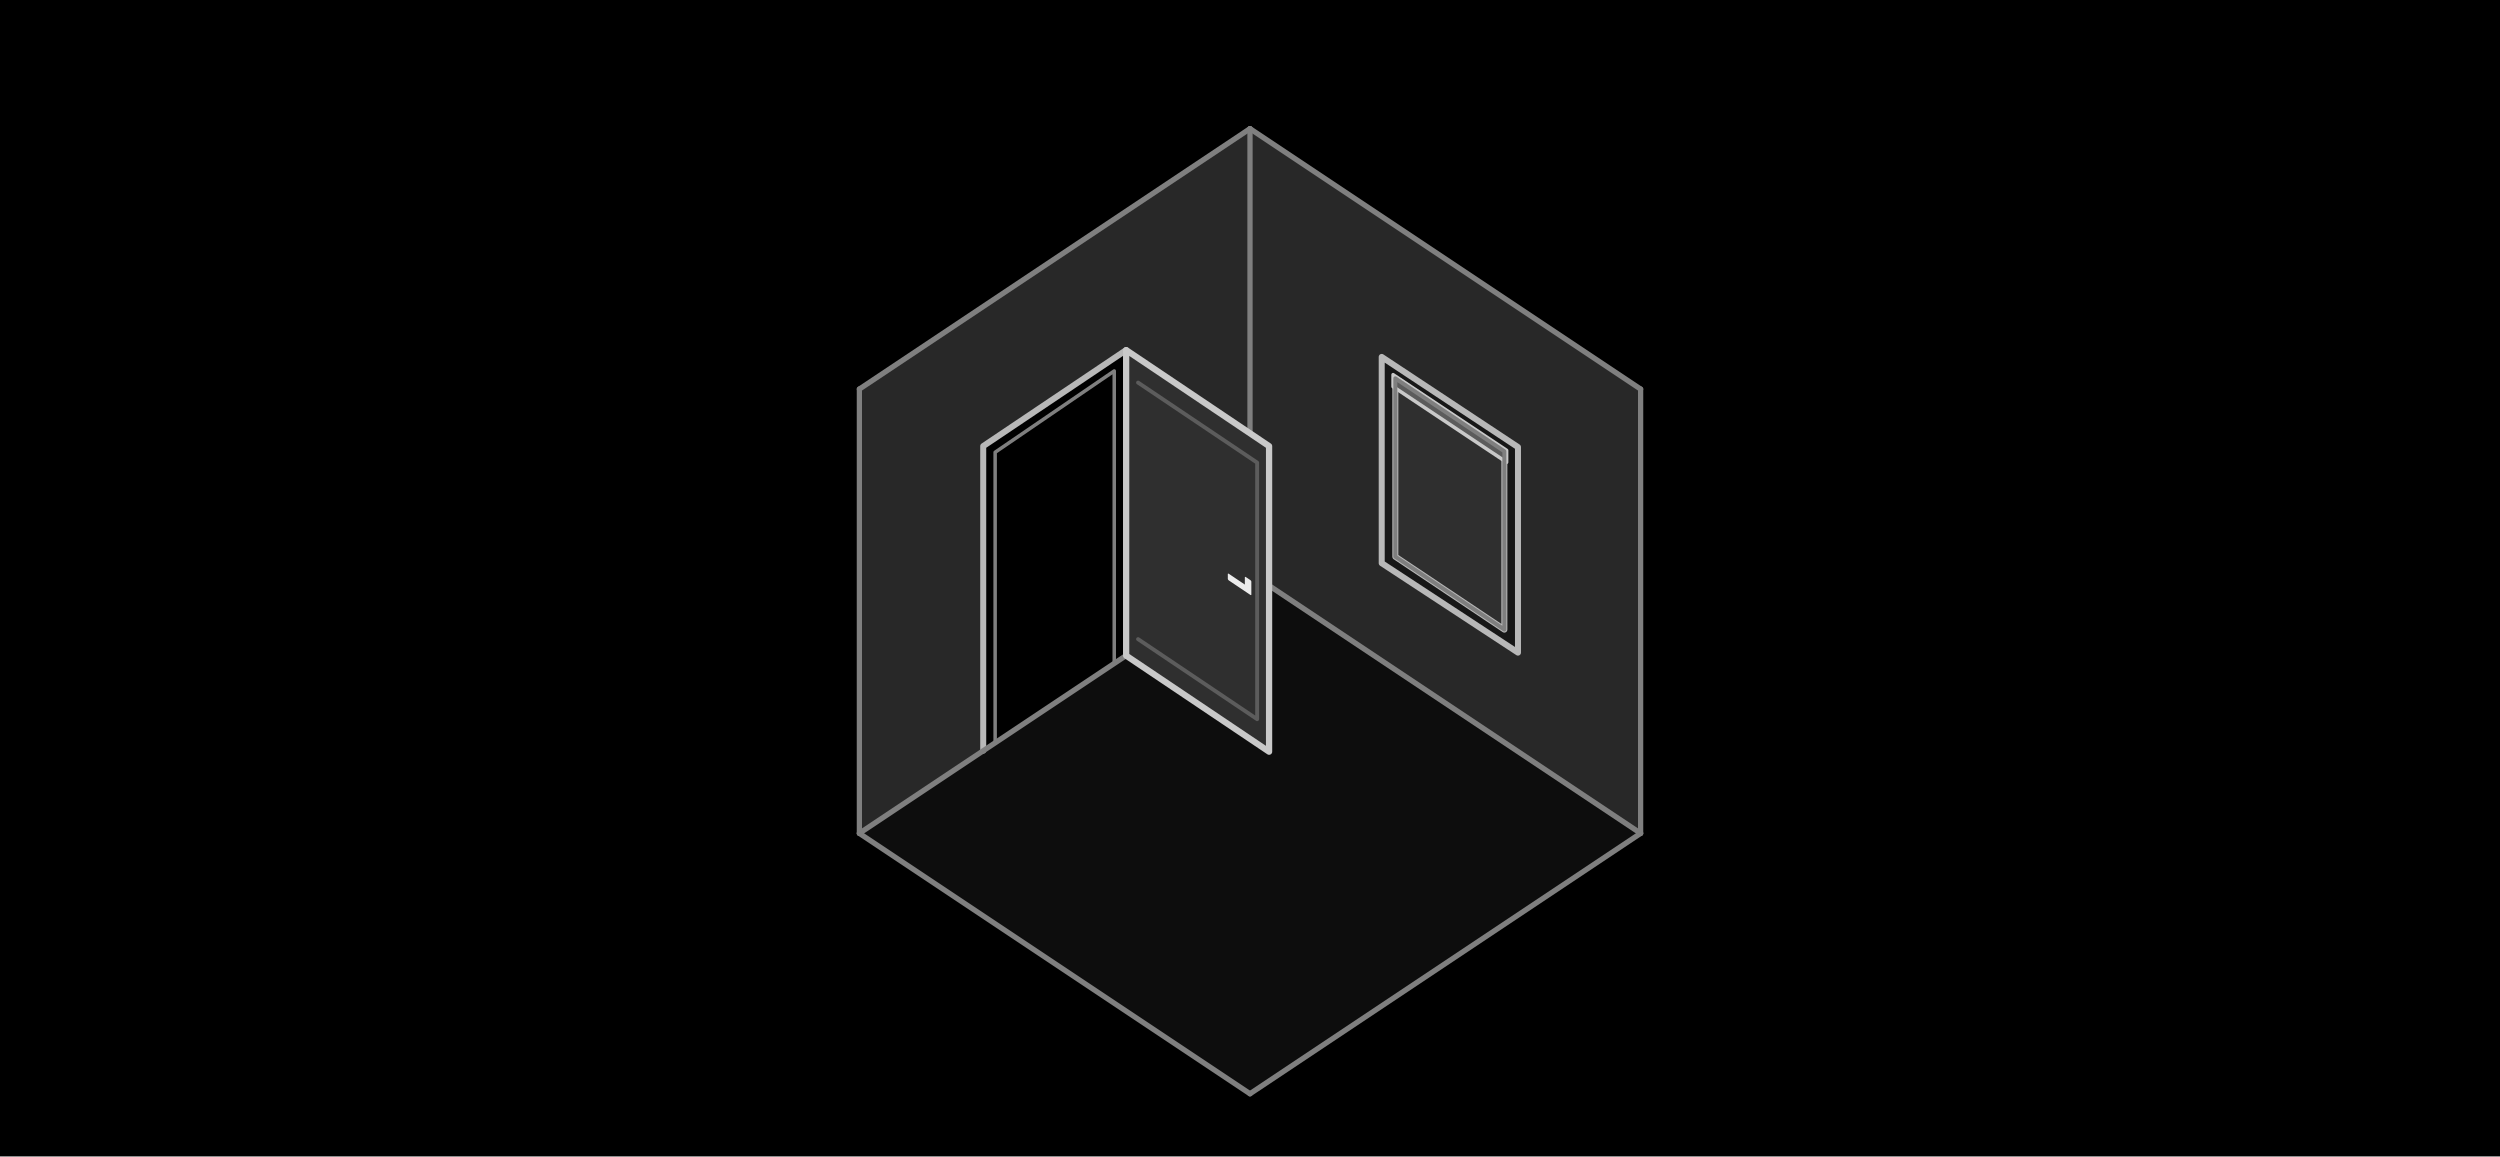
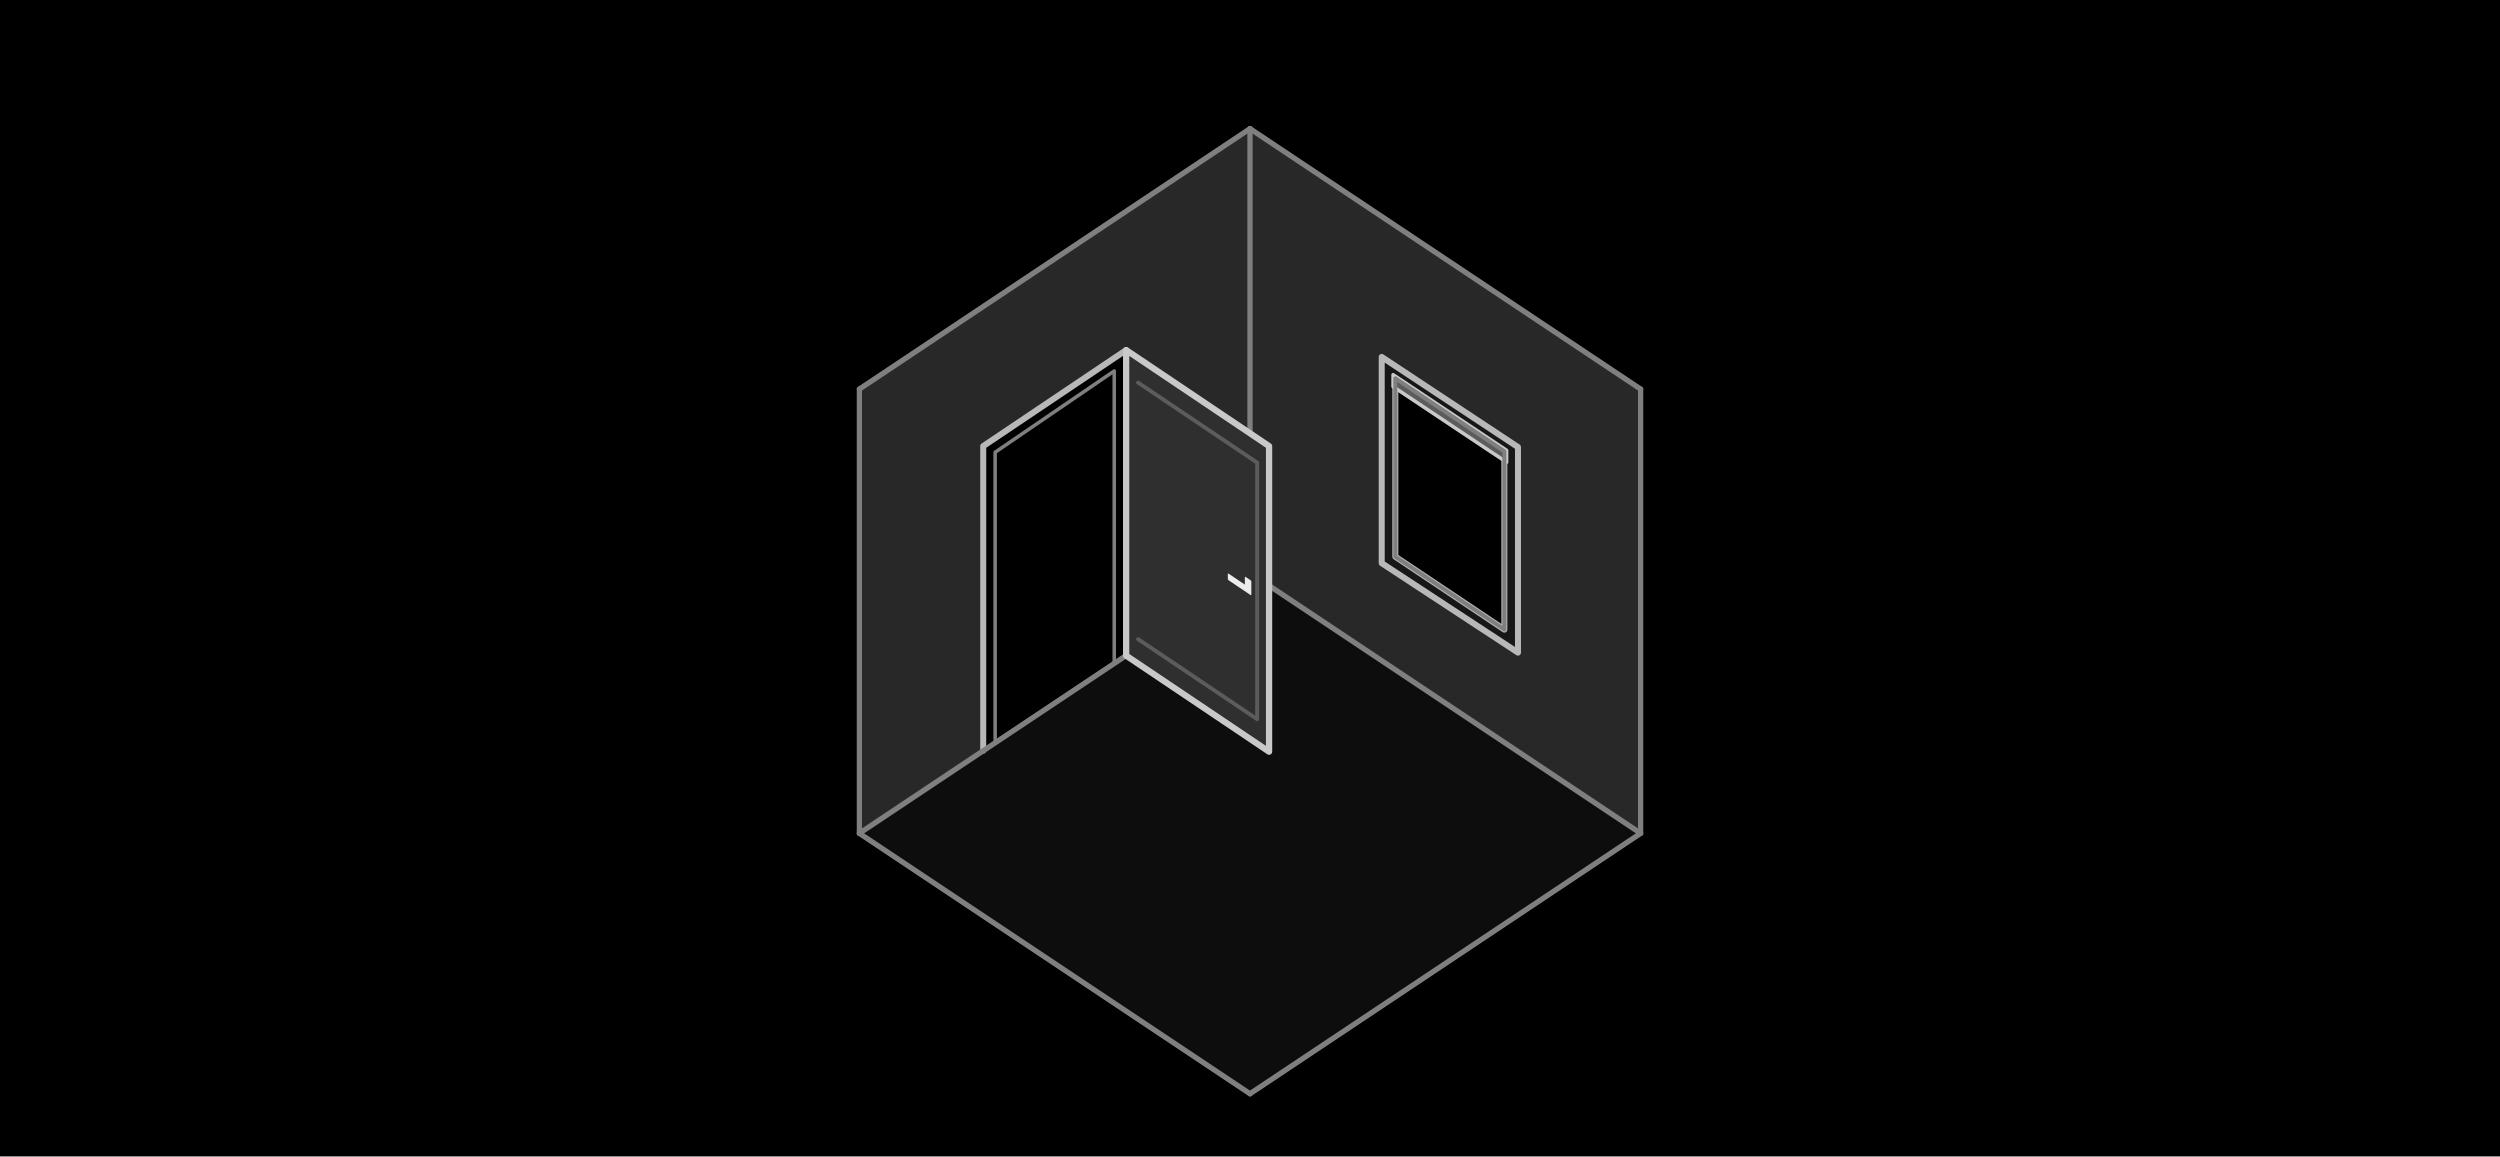
<svg xmlns="http://www.w3.org/2000/svg" width="480" height="222" viewBox="0 0 480 222" role="img" aria-labelledby="title desc" aria-label="DJ Filter room on a continuous stock-sized 5 by 5 floor grid">
  <defs>
    <pattern id="highpass-floor-tile-pattern" width="30" height="20" patternUnits="userSpaceOnUse" data-pattern="shared-room-and-background" data-sync="origin:240,110;steps:15,10;-15,10" x="240" y="110">
      <rect x="0" y="0" width="30" height="20" fill="#000000" id="highpass-background-tile-color" data-purpose="update-solid-fill-only-when-filter-is-above-50">
        </rect>
      <path id="highpass-background-grout" d="M -30 0 L 0 20 M -30 20 L 0 0 M 0 0 L 30 20 M 0 20 L 30 0 M 30 0 L 60 20 M 30 20 L 60 0" fill="none" stroke="#000000" stroke-width="0.5" stroke-linecap="butt" />
    </pattern>
    <polygon id="room-floor-reference" points="240,109 318,160 240,211 162,160" fill="none" />
    <polygon id="floor-grid-reference" points="240,110 315,160 240,210 165,160" data-tiles-per-edge="5" fill="none" />
  </defs>
  <rect id="background" width="480" height="222" fill="#000000" />
  <g id="highpass-background-tiles" data-layer="full-canvas-backdrop" data-filter-range="51-100" data-current-value="50" data-grayscale="#000000">
    <rect id="highpass-background-tile-surface" x="0" y="0" width="480" height="222" fill="url(#highpass-floor-tile-pattern)" />
  </g>
  <g id="room" stroke-linecap="round" stroke-linejoin="round" transform="matrix(0.9615385 0 0 0.9803922 9.230769 3.137255)">
    <g id="wall-fills" stroke="none">
      <path id="wall-left-fill" fill="#282828" d="M 162 73 L 240 22 L 240 109 L 162 160 Z M 186.73 84.17 L 215.27 65.36 L 215.27 125.2 L 186.73 143.8 Z" fill-rule="evenodd" />
      <path id="wall-right-fill" fill="#282828" d="M 240 22 L 318 73 L 318 160 L 240 109 Z M 269.02 70.9 L 290.79 85.18 L 290.79 120.09 L 269.02 105.82 Z" fill-rule="evenodd" />
    </g>
    <g id="floor-fill" stroke="none">
      <polygon id="floor-surface" points="162,160 240,109 318,160 240,211" fill="#0D0D0D" />
    </g>
    <g id="doorway">
      <path id="door-frame" d="M 186.73 143.8 L 186.73 84.17 L 215.27 65.36 L 215.27 125.2" fill="none" stroke="#B8B8B8" stroke-width="1.2" />
      <path id="door-inner-edge" d="M 189.11 142.25 L 189.11 85.37 L 212.89 69.45 L 212.89 126.75" fill="none" stroke="#7F7F7F" stroke-width="0.7" />
    </g>
    <g id="window">
-       <polygon id="window-pane" points="269.02,70.9 290.79,85.18 290.79,120.09 269.02,105.82" fill="#2F2F2F" />
      <path id="window-frame-outer" fill="#171717" stroke="#B8B8B8" stroke-width="1.2" d="M 266.3 66.71 L 293.51 84.36 L 293.51 124.6 L 266.3 107.09 Z M 269.02 70.9 L 290.79 85.18 L 290.79 120.09 L 269.02 105.82 Z" fill-rule="evenodd" />
      <g id="window-roller-blind" data-coverage="0" data-direction="top-down" data-state="retracted">
        <g id="window-blind-fabric" transform="matrix(1 0.656 0 1 269.02 70.90)" data-local-width="21.77" data-local-height="34.92">
          <g id="blind-rollout" transform="scale(1 0)" data-coverage="0">
            <rect id="blind-panel" x="0" y="0" width="21.77" height="34.92" fill="#2F2F2F" />
            <path id="window-blind-bottom-bar" d="M 0 34.92 H 21.77" fill="none" stroke="#DCDCDC" stroke-width="1.15" vector-effect="non-scaling-stroke" />
          </g>
        </g>
        <polygon id="window-blind-headrail" points="268.57,70.18 291.24,85 291.24,87.33 268.57,72.52" fill="#5C5C5C" stroke="#C9C9C9" stroke-width="0.7" />
      </g>
      <polygon id="window-inner-outline" points="269.02,70.9 290.79,85.18 290.79,120.09 269.02,105.82" fill="none" stroke="#7F7F7F" stroke-width="0.8" />
    </g>
    <g id="walls" fill="none" stroke="#7F7F7F" stroke-width="1.05">
      <path id="wall-top-left" d="M 162 73 L 240 22" />
      <path id="wall-top-right" d="M 240 22 L 318 73" />
      <path id="wall-left-edge" d="M 162 73 L 162 160" />
      <path id="wall-back-corner" d="M 240 22 L 240 109" />
      <path id="wall-right-edge" d="M 318 73 L 318 160" />
    </g>
    <g id="floor" fill="none" stroke="#7F7F7F" stroke-width="1.05">
      <path id="floor-back-left" d="M 162 160 L 240 109" />
      <path id="floor-back-right" d="M 240 109 L 318 160" />
      <path id="floor-front-left" d="M 162 160 L 240 211" />
      <path id="floor-front-right" d="M 240 211 L 318 160" />
    </g>
    <g id="door" data-state="open" data-hinge="right" data-angle-deg="90" data-default-value="50">
      <g id="door-hinge-pivot" transform="translate(215.27 65.36)">
        <g id="door-swing" transform="scale(1 1)" data-control="x-projection -1 to 1">
          <g id="door-iso-projection" transform="skewY(33.38788)" data-control="skewY angle for foreshortening">
            <g id="door-leaf">
              <rect id="door-panel" x="0" y="0" width="28.54" height="59.84" fill="#2F2F2F" stroke="#C9C9C9" stroke-width="1.2" vector-effect="non-scaling-stroke" />
              <path id="door-panel-inset" d="M 2.38 4.8 L 26.16 4.8 L 26.16 55.04 L 2.38 55.04" fill="none" stroke="#5C5C5C" stroke-width="0.75" vector-effect="non-scaling-stroke" />
              <g id="door-handle" stroke="#DCDCDC" stroke-width="1" fill="#171717">
                <path id="handle-outer" d="M 23.9 30.5 L 23.9 28.9 L 24.8 28.9 L 24.8 31.4 L 20.5 31.4 L 20.5 30.5 Z" fill="#ECECEC" stroke="#ECECEC" stroke-width="0.4" />
              </g>
            </g>
          </g>
        </g>
      </g>
      <g id="door-hinges" stroke="#C9C9C9" stroke-width="1">
        <path id="hinge-top" d="M 215.27 76.56 L 215.27 80.86" />
        <path id="hinge-bottom" d="M 215.27 111 L 215.27 115.3" />
      </g>
    </g>
  </g>
</svg>
